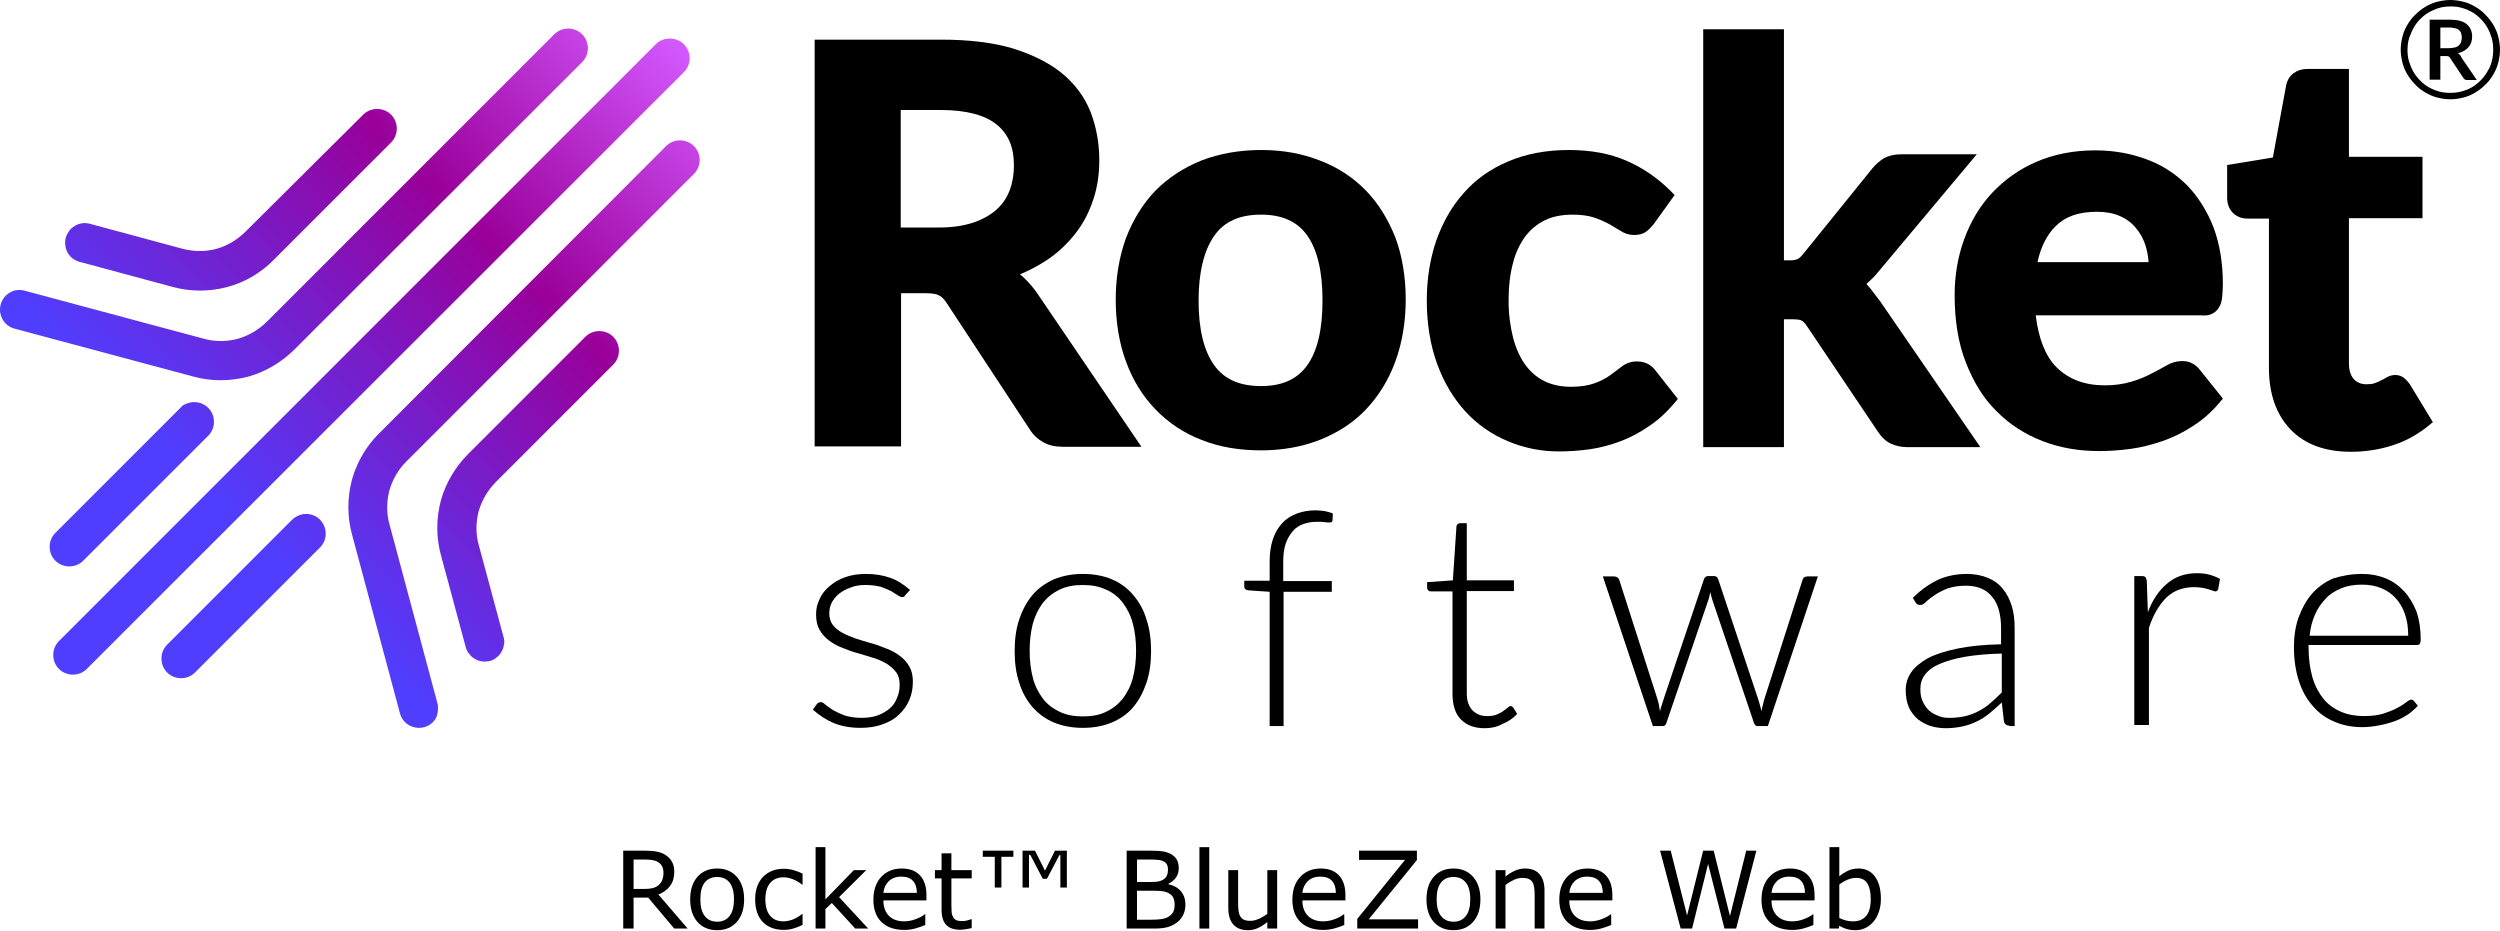
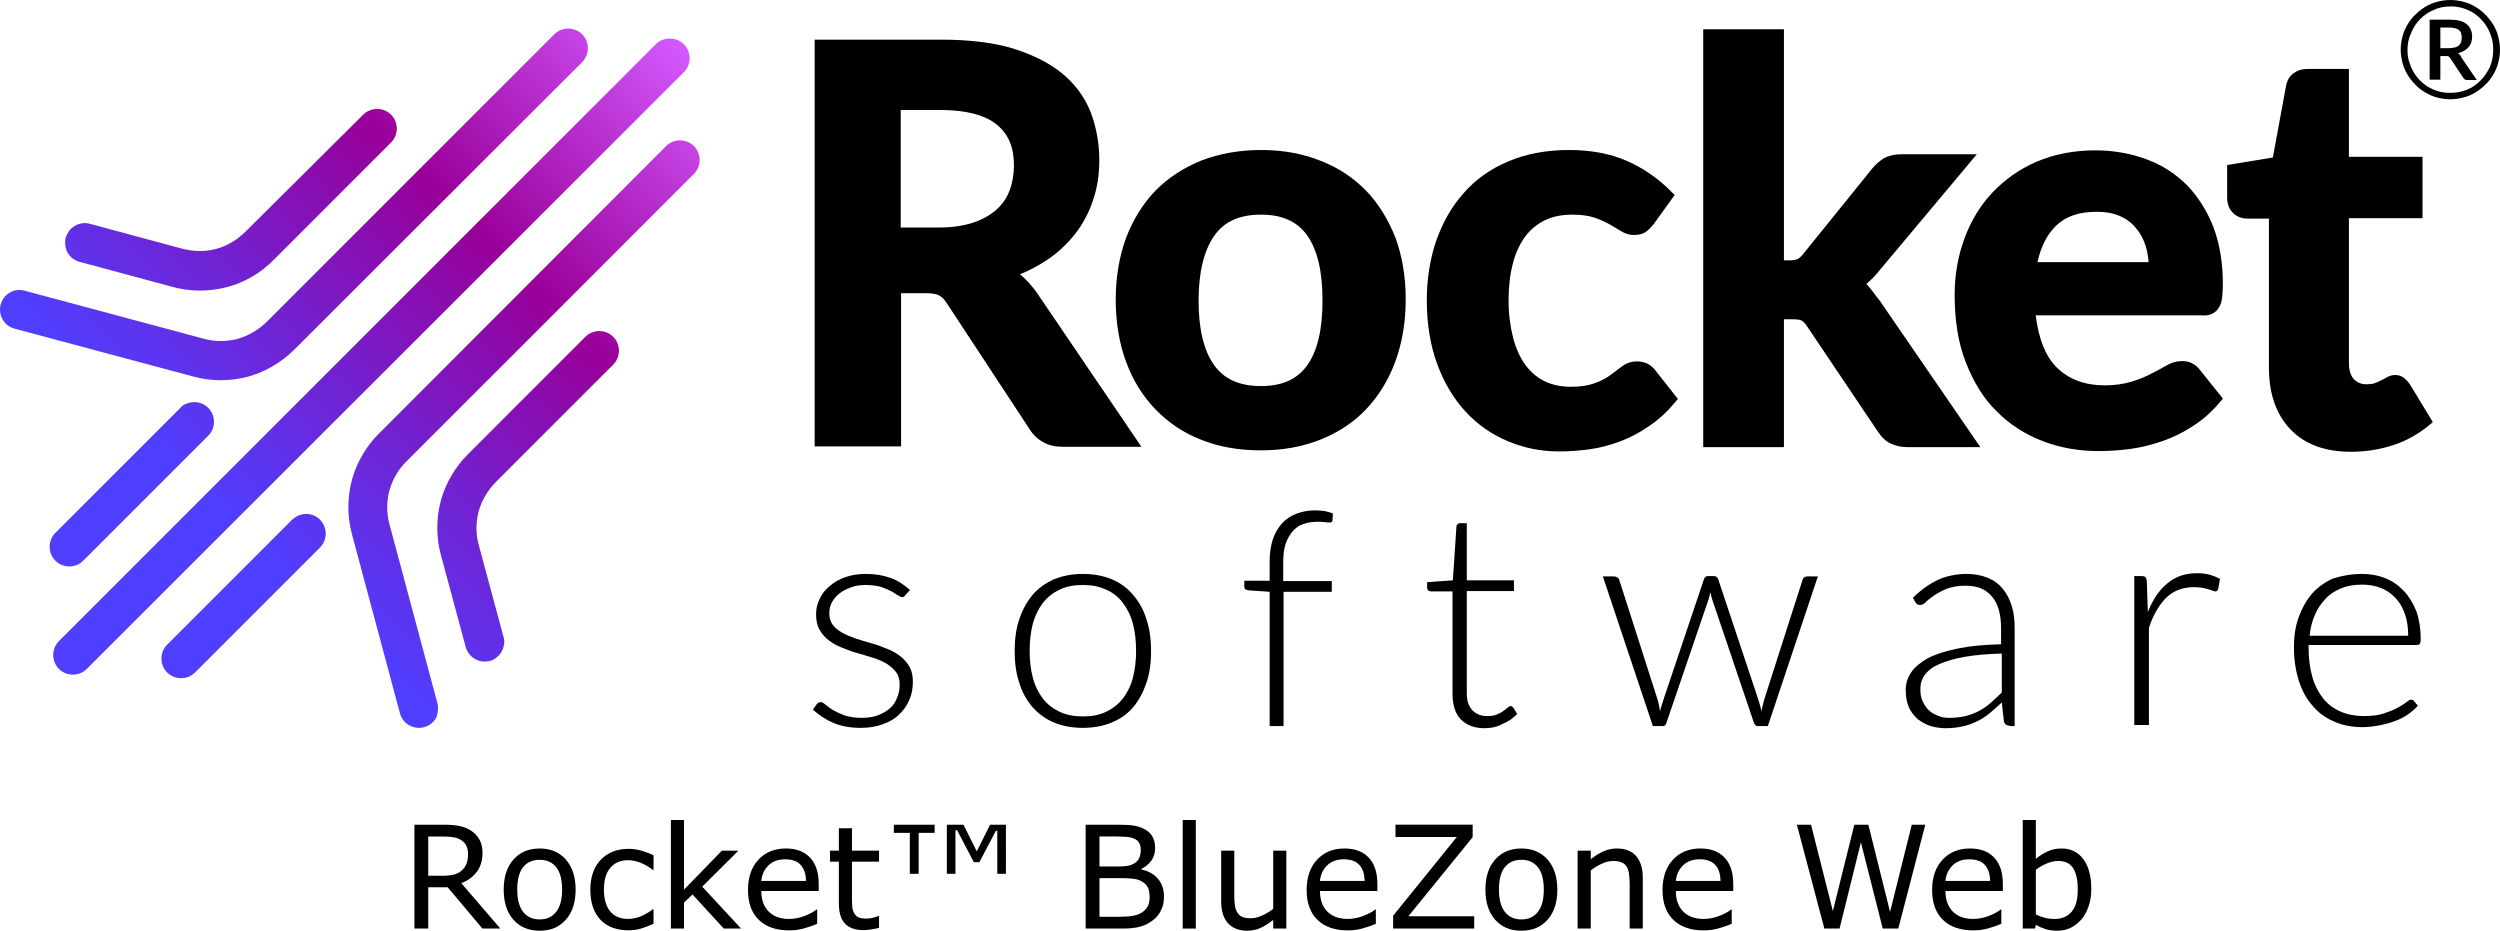
- <svg xmlns="http://www.w3.org/2000/svg" version="1.1" id="Layer_1" x="0px" y="0px" viewBox="0 0 700.004 260.454" xml:space="preserve" width="700.004" height="260.454">
+ <svg xmlns="http://www.w3.org/2000/svg" version="1.1" id="Layer_1" x="0px" y="0px" viewBox="0 0 700.004 260.605" xml:space="preserve" width="700.004" height="260.605">
  <defs id="defs60" />
  <style type="text/css" id="style2">
	.st0{fill-rule:evenodd;clip-rule:evenodd;fill:url(#SVGID_1_);}
</style>
  <g id="g53" transform="translate(-0.0961328)">
    <g id="g16">
      <path d="m 285.7,76.8 c 2.7,-1.1 5.1,-2.4 7.4,-3.9 3.2,-2.1 5.9,-4.7 8.1,-7.5 2.2,-2.8 3.9,-6.1 5,-9.5 1.2,-3.5 1.7,-7.2 1.7,-11.1 0,-4.9 -0.9,-9.5 -2.5,-13.6 C 303.7,27 301,23.4 297.3,20.4 293.7,17.5 289,15.2 283.5,13.5 278,11.9 271.3,11.1 263.7,11.1 H 228.2 V 125 h 24.2 V 82.1 h 6.9 c 2.1,0 3.2,0.3 3.7,0.6 0.8,0.4 1.5,1.1 2.2,2.2 l 23.2,35.3 c 1,1.6 2.3,2.8 3.8,3.6 1.5,0.9 3.4,1.3 5.5,1.3 h 22 L 290.1,81.5 c -1.4,-1.8 -2.8,-3.4 -4.4,-4.7 z m -33.4,-46 h 11.2 c 7.1,0 12.4,1.4 15.7,4.1 3.3,2.7 4.8,6.4 4.8,11.4 0,2.5 -0.4,4.9 -1.2,7 -0.8,2.1 -2,3.9 -3.7,5.4 -1.7,1.5 -3.8,2.7 -6.4,3.6 -2.7,0.9 -5.9,1.4 -9.5,1.4 h -10.9 z" id="path4" />
      <path d="m 382.6,53.4 c -3.5,-3.6 -7.8,-6.5 -12.8,-8.4 -5,-2 -10.5,-3 -16.6,-3 -6,0 -11.6,1 -16.6,2.9 -5,2 -9.3,4.8 -12.9,8.4 -3.5,3.6 -6.3,8.1 -8.3,13.3 -1.9,5.2 -2.9,11 -2.9,17.3 0,6.4 1,12.3 2.9,17.4 1.9,5.2 4.7,9.7 8.3,13.4 3.6,3.7 7.9,6.6 12.9,8.5 5,2 10.6,2.9 16.6,2.9 6,0 11.6,-1 16.6,-3 5,-2 9.3,-4.8 12.8,-8.5 3.5,-3.7 6.3,-8.2 8.2,-13.4 1.9,-5.2 2.9,-11 2.9,-17.4 0,-6.3 -1,-12.2 -2.9,-17.3 -2,-5 -4.7,-9.5 -8.2,-13.1 z m -16.5,48.9 c -2.8,3.9 -7,5.8 -12.9,5.8 -6,0 -10.3,-1.9 -13.1,-5.8 -2.9,-4 -4.4,-10.1 -4.4,-18.1 0,-7.9 1.5,-14.1 4.4,-18.2 2.8,-4 7.1,-5.9 13.1,-5.9 5.9,0 10.1,1.9 12.9,5.8 2.9,4.1 4.3,10.2 4.3,18.2 0,8.1 -1.4,14.2 -4.3,18.2 z" id="path6" />
      <path d="m 458.4,101.2 c -1.6,0 -3,0.5 -4.3,1.5 -0.9,0.7 -2,1.5 -3.2,2.4 -1.1,0.8 -2.6,1.6 -4.3,2.2 -1.6,0.6 -3.8,1 -6.6,1 -2.7,0 -5.2,-0.5 -7.3,-1.5 -2.1,-1 -3.9,-2.5 -5.4,-4.5 -1.5,-2 -2.7,-4.6 -3.5,-7.6 -0.8,-3.1 -1.3,-6.7 -1.3,-10.6 0,-3.8 0.4,-7.3 1.2,-10.3 0.7,-2.9 1.9,-5.4 3.4,-7.5 1.5,-2 3.3,-3.5 5.5,-4.6 2.2,-1.1 4.9,-1.6 7.9,-1.6 2.4,0 4.4,0.3 5.9,0.8 1.6,0.5 3,1.2 4.2,1.8 1.2,0.7 2.3,1.4 3.2,1.9 1.2,0.8 2.5,1.2 3.8,1.2 1.4,0 2.6,-0.3 3.5,-1 0.7,-0.5 1.3,-1.2 2,-2 l 5.9,-8.2 -1.1,-1.1 c -3.7,-3.7 -7.8,-6.5 -12.4,-8.5 -4.6,-2 -10,-3 -16.1,-3 -6.4,0 -12.1,1.1 -17,3.2 -5,2.1 -9.2,5.1 -12.5,8.9 -3.4,3.8 -5.9,8.3 -7.7,13.4 -1.7,5.1 -2.6,10.6 -2.6,16.6 0,6.6 1,12.6 2.9,17.8 1.9,5.2 4.6,9.7 7.9,13.3 3.3,3.6 7.3,6.4 11.8,8.3 4.5,1.9 9.3,2.9 14.4,2.9 2.8,0 5.7,-0.2 8.6,-0.6 2.9,-0.4 5.8,-1.2 8.5,-2.2 2.7,-1 5.4,-2.4 8,-4.2 2.6,-1.7 5,-3.9 7.2,-6.5 l 1,-1.2 -6.3,-8 c -1.3,-1.7 -3,-2.5 -5.2,-2.5 z" id="path8" />
      <path d="m 523.9,80.9 c -0.4,-0.5 -0.8,-0.9 -1.2,-1.4 0.4,-0.4 0.8,-0.7 1.2,-1.1 1,-0.9 1.9,-2 2.8,-3.1 l 26.9,-32.1 h -21.2 c -1.9,0 -3.5,0.4 -4.8,1.1 -1.1,0.7 -2.2,1.6 -3.2,2.8 l -19.4,24 c -0.8,1 -1.4,1.4 -1.7,1.5 -0.3,0.1 -0.9,0.3 -2.1,0.3 h -1.6 V 8.2 H 477 v 117 h 22.6 V 89.4 h 2.4 c 1.6,0 2.4,0.2 2.6,0.4 0.2,0.1 0.8,0.5 1.5,1.6 L 526,121 c 1,1.5 2.2,2.6 3.5,3.2 1.3,0.6 2.8,1 4.6,1 h 20.5 L 526.5,84.3 c -0.9,-1.2 -1.8,-2.3 -2.6,-3.4 z" id="path10" />
      <path d="m 619.2,88 c 0.9,-0.4 1.7,-1 2.2,-1.9 0.5,-0.8 0.8,-1.7 0.9,-2.9 0.1,-1 0.2,-2.3 0.2,-3.8 0,-5.8 -0.9,-11.1 -2.6,-15.7 -1.8,-4.6 -4.3,-8.6 -7.4,-11.8 -3.2,-3.2 -7,-5.7 -11.4,-7.3 -4.3,-1.6 -9.1,-2.5 -14.3,-2.5 -6.1,0 -11.6,1.1 -16.5,3.2 -4.9,2.1 -9,5.1 -12.4,8.7 -3.4,3.6 -6,8 -7.8,12.9 -1.8,4.9 -2.7,10.2 -2.7,15.7 0,7.1 1,13.4 3.1,18.8 2.1,5.4 4.9,10.1 8.6,13.7 3.6,3.7 8,6.5 12.9,8.4 4.9,1.9 10.2,2.8 15.8,2.8 2.8,0 5.8,-0.2 8.8,-0.6 3,-0.4 6.1,-1.2 9,-2.2 2.9,-1 5.8,-2.4 8.5,-4.2 2.7,-1.7 5.2,-3.9 7.4,-6.5 l 1,-1.2 -6.4,-8 c -0.6,-0.8 -1.3,-1.4 -2.1,-1.8 -0.8,-0.5 -1.8,-0.7 -2.9,-0.7 -1.5,0 -3,0.4 -4.5,1.3 -1.2,0.7 -2.7,1.5 -4.3,2.3 -1.5,0.8 -3.4,1.6 -5.5,2.2 -2,0.6 -4.5,1 -7.3,1 -5.7,0 -10.2,-1.7 -13.6,-5.1 -3.1,-3.1 -5,-8 -5.8,-14.5 h 46.3 c 1.1,0.1 2,0 2.8,-0.3 z M 570.6,73.4 c 0.9,-4.2 2.6,-7.6 5,-10 2.8,-2.8 6.5,-4.1 11.6,-4.1 2.5,0 4.7,0.4 6.5,1.2 1.8,0.8 3.3,1.9 4.5,3.4 1.2,1.4 2.1,3.1 2.7,5 0.4,1.4 0.7,2.9 0.8,4.5 z" id="path12" />
      <path d="m 674.8,107.5 -0.1,-0.1 c -0.5,-0.7 -1,-1.2 -1.5,-1.6 -1.3,-1 -3.2,-1.1 -4.9,-0.1 -0.4,0.3 -0.9,0.5 -1.5,0.8 -0.5,0.3 -1.1,0.5 -1.8,0.8 -0.6,0.2 -1.4,0.3 -2.3,0.3 -1.5,0 -2.6,-0.5 -3.5,-1.4 -0.9,-1 -1.4,-2.5 -1.4,-4.5 V 61.1 h 20.6 V 43.9 H 657.8 V 19.3 h -11.6 c -1.5,0 -2.8,0.4 -3.9,1.2 -1.1,0.8 -1.8,2 -2.1,3.5 l -3.7,20.1 -12.8,2.1 v 9.1 c 0,1.9 0.6,3.3 1.7,4.4 1.1,1 2.4,1.5 3.9,1.5 h 6.1 V 103 c 0,7.2 2,13 6,17.2 4,4.2 9.7,6.3 17,6.3 4,0 7.9,-0.6 11.6,-1.8 3.8,-1.2 7.1,-3.1 10.1,-5.5 l 1.2,-1 z" id="path14" />
    </g>
    <g id="g34">
      <path d="m 253.6,166.6 c -0.2,0.4 -0.5,0.6 -0.9,0.6 -0.3,0 -0.7,-0.2 -1.2,-0.5 -0.5,-0.3 -1.1,-0.7 -1.9,-1.2 -0.8,-0.4 -1.8,-0.8 -2.9,-1.2 -1.2,-0.3 -2.6,-0.5 -4.3,-0.5 -1.5,0 -2.9,0.2 -4.1,0.7 -1.2,0.4 -2.3,1 -3.2,1.7 -0.9,0.7 -1.6,1.6 -2.1,2.5 -0.5,1 -0.7,2 -0.7,3 0,1.3 0.3,2.4 1,3.3 0.7,0.9 1.6,1.6 2.7,2.2 1.1,0.6 2.3,1.1 3.7,1.6 1.4,0.4 2.8,0.9 4.3,1.3 1.5,0.4 2.9,0.9 4.3,1.5 1.4,0.5 2.6,1.2 3.7,2 1.1,0.8 2,1.8 2.7,3 0.7,1.2 1,2.6 1,4.3 0,1.8 -0.3,3.5 -1,5.1 -0.7,1.6 -1.6,2.9 -2.9,4.1 -1.2,1.2 -2.8,2.1 -4.6,2.7 -1.8,0.7 -3.9,1 -6.2,1 -2.9,0 -5.5,-0.5 -7.6,-1.4 -2.1,-0.9 -4,-2.2 -5.7,-3.7 l 1,-1.4 c 0.1,-0.2 0.3,-0.4 0.5,-0.5 0.2,-0.1 0.4,-0.2 0.7,-0.2 0.4,0 0.8,0.2 1.3,0.7 0.5,0.4 1.2,0.9 2.1,1.5 0.9,0.5 1.9,1 3.2,1.5 1.3,0.4 2.9,0.7 4.7,0.7 1.8,0 3.3,-0.2 4.7,-0.7 1.3,-0.5 2.5,-1.2 3.4,-2 0.9,-0.8 1.6,-1.8 2,-3 0.5,-1.1 0.7,-2.3 0.7,-3.6 0,-1.4 -0.3,-2.6 -1,-3.5 -0.7,-0.9 -1.6,-1.7 -2.7,-2.4 -1.1,-0.6 -2.3,-1.2 -3.7,-1.6 -1.4,-0.4 -2.8,-0.9 -4.3,-1.3 -1.5,-0.4 -2.9,-0.9 -4.3,-1.5 -1.4,-0.5 -2.6,-1.2 -3.7,-2 -1.1,-0.8 -2,-1.8 -2.7,-3 -0.7,-1.2 -1,-2.6 -1,-4.4 0,-1.5 0.3,-2.9 1,-4.3 0.6,-1.4 1.6,-2.6 2.8,-3.6 1.2,-1 2.6,-1.9 4.4,-2.5 1.7,-0.6 3.6,-0.9 5.8,-0.9 2.6,0 4.8,0.4 6.8,1.1 2,0.7 3.8,1.9 5.5,3.4 z" id="path18" />
      <path d="m 303.3,160.7 c 3,0 5.7,0.5 8.1,1.5 2.4,1 4.4,2.5 6,4.4 1.6,1.9 2.9,4.1 3.7,6.8 0.9,2.7 1.3,5.6 1.3,8.9 0,3.3 -0.4,6.2 -1.3,8.9 -0.9,2.6 -2.1,4.9 -3.7,6.8 -1.6,1.9 -3.6,3.3 -6,4.3 -2.4,1 -5.1,1.5 -8.1,1.5 -3,0 -5.7,-0.5 -8.1,-1.5 -2.4,-1 -4.4,-2.5 -6,-4.3 -1.6,-1.9 -2.9,-4.1 -3.7,-6.8 -0.9,-2.6 -1.3,-5.6 -1.3,-8.9 0,-3.3 0.4,-6.3 1.3,-8.9 0.9,-2.7 2.1,-4.9 3.7,-6.8 1.6,-1.9 3.6,-3.3 6,-4.4 2.5,-1 5.1,-1.5 8.1,-1.5 z m 0,39.9 c 2.5,0 4.7,-0.4 6.5,-1.3 1.9,-0.9 3.4,-2.1 4.7,-3.7 1.2,-1.6 2.2,-3.5 2.8,-5.8 0.6,-2.3 0.9,-4.8 0.9,-7.6 0,-2.8 -0.3,-5.3 -0.9,-7.6 -0.6,-2.3 -1.6,-4.2 -2.8,-5.8 -1.2,-1.6 -2.8,-2.9 -4.7,-3.7 -1.9,-0.9 -4,-1.3 -6.5,-1.3 -2.5,0 -4.7,0.4 -6.5,1.3 -1.9,0.9 -3.4,2.1 -4.7,3.7 -1.2,1.6 -2.2,3.6 -2.8,5.8 -0.6,2.3 -0.9,4.8 -0.9,7.6 0,2.8 0.3,5.3 0.9,7.6 0.6,2.3 1.6,4.2 2.8,5.8 1.2,1.6 2.8,2.8 4.7,3.7 1.9,0.9 4,1.3 6.5,1.3 z" id="path20" />
      <path d="m 355.6,203.2 v -37.5 l -5.9,-0.4 c -0.8,-0.1 -1.2,-0.4 -1.2,-1.1 v -1.6 h 7.1 v -5.3 c 0,-2.4 0.3,-4.5 0.9,-6.3 0.6,-1.8 1.5,-3.3 2.6,-4.5 1.1,-1.2 2.5,-2.1 4.1,-2.7 1.6,-0.6 3.3,-0.9 5.2,-0.9 0.9,0 1.7,0.1 2.6,0.2 0.9,0.2 1.7,0.4 2.3,0.7 l -0.1,1.9 c 0,0.4 -0.3,0.6 -0.8,0.6 -0.3,0 -0.8,0 -1.4,-0.1 -0.6,-0.1 -1.3,-0.1 -2.1,-0.1 -1.4,0 -2.6,0.2 -3.8,0.6 -1.2,0.4 -2.2,1.1 -3,2 -0.8,0.9 -1.5,2.1 -2,3.5 -0.5,1.4 -0.7,3.2 -0.7,5.3 v 5.2 H 373 v 3 h -13.5 v 37.6 h -3.9 z" id="path22" />
      <path d="m 415.8,203.9 c -2.8,0 -5,-0.8 -6.6,-2.4 -1.6,-1.6 -2.4,-4 -2.4,-7.3 v -28.6 h -6 c -0.3,0 -0.6,-0.1 -0.8,-0.3 -0.2,-0.2 -0.3,-0.4 -0.3,-0.7 V 163 l 7.2,-0.5 1,-15 c 0,-0.3 0.1,-0.5 0.3,-0.7 0.2,-0.2 0.4,-0.3 0.7,-0.3 h 1.9 v 16 H 424 v 3 h -13.2 v 28.4 c 0,1.2 0.1,2.1 0.4,3 0.3,0.8 0.7,1.5 1.2,2 0.5,0.5 1.1,0.9 1.8,1.2 0.7,0.3 1.5,0.4 2.3,0.4 1,0 1.9,-0.1 2.6,-0.4 0.7,-0.3 1.4,-0.6 1.9,-1 0.5,-0.4 1,-0.7 1.3,-1 0.3,-0.3 0.6,-0.4 0.8,-0.4 0.2,0 0.4,0.1 0.7,0.4 l 1.1,1.8 c -1.1,1.2 -2.4,2.1 -4.1,2.8 -1.6,0.9 -3.3,1.2 -5,1.2 z" id="path24" />
      <path d="m 448.9,161.4 h 3.1 c 0.4,0 0.7,0.1 1,0.3 0.3,0.2 0.4,0.4 0.5,0.7 l 10.6,33.1 c 0.2,0.6 0.4,1.3 0.5,1.9 0.1,0.6 0.2,1.2 0.3,1.8 0.1,-0.6 0.3,-1.2 0.5,-1.8 0.2,-0.6 0.4,-1.2 0.6,-1.9 l 11.2,-33.3 c 0.2,-0.6 0.6,-0.9 1.2,-0.9 h 1.6 c 0.6,0 1,0.3 1.2,0.9 l 11.1,33.3 c 0.4,1.3 0.8,2.5 1,3.7 0.1,-0.6 0.2,-1.2 0.4,-1.8 0.1,-0.6 0.3,-1.2 0.5,-1.9 l 10.6,-33.1 c 0.2,-0.7 0.7,-1 1.4,-1 h 2.9 l -14,41.9 h -2.9 c -0.4,0 -0.8,-0.3 -1,-0.9 l -11.5,-34 c -0.1,-0.4 -0.3,-0.8 -0.4,-1.3 -0.1,-0.4 -0.2,-0.8 -0.3,-1.3 -0.1,0.4 -0.2,0.8 -0.3,1.3 -0.1,0.4 -0.2,0.8 -0.4,1.3 l -11.6,34 c -0.2,0.6 -0.5,0.9 -1,0.9 h -2.8 z" id="path26" />
      <path d="m 562.8,203.2 c -0.8,0 -1.4,-0.4 -1.6,-1.2 l -0.6,-5.3 c -1.2,1.1 -2.3,2.1 -3.4,3 -1.1,0.9 -2.3,1.7 -3.6,2.3 -1.2,0.6 -2.6,1.1 -4,1.4 -1.4,0.3 -3,0.5 -4.7,0.5 -1.4,0 -2.8,-0.2 -4.2,-0.6 -1.3,-0.4 -2.5,-1.1 -3.6,-1.9 -1,-0.9 -1.9,-2 -2.5,-3.3 -0.6,-1.4 -0.9,-3 -0.9,-4.9 0,-1.8 0.5,-3.4 1.5,-4.9 1,-1.5 2.6,-2.8 4.7,-4 2.1,-1.1 4.9,-2 8.3,-2.7 3.4,-0.7 7.4,-1.1 12.2,-1.2 V 176 c 0,-3.9 -0.8,-6.9 -2.5,-8.9 -1.7,-2.1 -4.1,-3.1 -7.4,-3.1 -2,0 -3.7,0.3 -5.2,0.8 -1.4,0.6 -2.6,1.2 -3.6,1.9 -1,0.7 -1.8,1.3 -2.4,1.9 -0.6,0.6 -1.1,0.8 -1.6,0.8 -0.6,0 -1,-0.3 -1.3,-0.8 l -0.7,-1.2 c 2.2,-2.2 4.5,-3.8 6.9,-5 2.4,-1.1 5.2,-1.7 8.2,-1.7 2.2,0 4.2,0.4 5.9,1.1 1.7,0.7 3.1,1.7 4.2,3.1 1.1,1.3 1.9,2.9 2.5,4.8 0.6,1.9 0.8,4 0.8,6.3 v 27.3 h -1.4 z M 546,201 c 1.6,0 3.1,-0.2 4.5,-0.5 1.4,-0.4 2.6,-0.8 3.8,-1.5 1.2,-0.6 2.3,-1.4 3.3,-2.3 1,-0.9 2,-1.8 3,-2.8 V 183 c -4,0.1 -7.4,0.4 -10.3,0.9 -2.9,0.5 -5.2,1.2 -7.1,2 -1.9,0.8 -3.2,1.8 -4.1,3 -0.9,1.2 -1.3,2.5 -1.3,4 0,1.4 0.2,2.6 0.7,3.6 0.5,1 1.1,1.9 1.8,2.5 0.8,0.7 1.6,1.1 2.7,1.5 0.8,0.4 1.9,0.5 3,0.5 z" id="path28" />
      <path d="m 597.7,203.2 v -41.9 h 2.1 c 0.5,0 0.8,0.1 1,0.3 0.2,0.2 0.3,0.5 0.4,1 l 0.3,8.8 c 1.3,-3.4 3.1,-6.1 5.4,-8 2.2,-1.9 5,-2.9 8.3,-2.9 1.3,0 2.4,0.1 3.5,0.4 1.1,0.3 2.1,0.7 3,1.2 l -0.5,2.8 c -0.1,0.4 -0.4,0.7 -0.8,0.7 -0.2,0 -0.4,-0.1 -0.7,-0.2 -0.3,-0.1 -0.7,-0.2 -1.2,-0.4 -0.5,-0.1 -1,-0.3 -1.7,-0.4 -0.7,-0.1 -1.4,-0.2 -2.3,-0.2 -3.2,0 -5.8,1 -7.8,2.9 -2,2 -3.7,4.8 -4.9,8.5 V 203 h -4.1 z" id="path30" />
      <path d="m 661.5,160.7 c 2.4,0 4.5,0.4 6.5,1.2 2,0.8 3.7,2 5.2,3.6 1.5,1.6 2.6,3.5 3.5,5.7 0.8,2.3 1.2,4.9 1.2,7.8 0,0.6 -0.1,1 -0.3,1.3 -0.2,0.3 -0.5,0.3 -0.9,0.3 h -30.2 v 0.8 c 0,3.1 0.4,5.9 1.1,8.3 0.7,2.4 1.8,4.4 3.1,6 1.3,1.6 3,2.8 4.9,3.6 1.9,0.8 4,1.2 6.4,1.2 2.1,0 3.9,-0.2 5.5,-0.7 1.5,-0.5 2.8,-1 3.9,-1.6 1.1,-0.6 1.9,-1.1 2.5,-1.6 0.6,-0.5 1.1,-0.7 1.3,-0.7 0.4,0 0.6,0.1 0.8,0.4 l 1.1,1.3 c -0.7,0.8 -1.6,1.6 -2.7,2.4 -1.1,0.7 -2.3,1.4 -3.7,1.9 -1.4,0.5 -2.8,0.9 -4.4,1.2 -1.6,0.3 -3.1,0.5 -4.7,0.5 -2.9,0 -5.5,-0.5 -7.8,-1.5 -2.4,-1 -4.4,-2.4 -6.1,-4.4 -1.7,-1.9 -3,-4.2 -3.9,-7 -0.9,-2.8 -1.4,-5.9 -1.4,-9.5 0,-3 0.4,-5.8 1.3,-8.3 0.9,-2.5 2.1,-4.7 3.7,-6.6 1.6,-1.8 3.6,-3.3 5.9,-4.3 2.5,-0.8 5.2,-1.3 8.2,-1.3 z m 0,3 c -2.2,0 -4.1,0.3 -5.8,1 -1.7,0.7 -3.2,1.6 -4.4,2.9 -1.2,1.3 -2.3,2.8 -3,4.5 -0.8,1.8 -1.3,3.7 -1.5,5.9 h 27.6 c 0,-2.2 -0.3,-4.3 -0.9,-6 -0.6,-1.8 -1.5,-3.3 -2.6,-4.5 -1.1,-1.2 -2.5,-2.2 -4,-2.8 -1.7,-0.7 -3.5,-1 -5.4,-1 z" id="path32" />
    </g>
    <linearGradient id="SVGID_1_" gradientUnits="userSpaceOnUse" x1="189.919" y1="41.316" x2="20.84" y2="-127.763" gradientTransform="matrix(1,0,0,-1,0,55.2499)">
      <stop offset="0" style="stop-color:#D257FC" id="stop36" />
      <stop offset="0.146" style="stop-color:#B72DCD" id="stop38" />
      <stop offset="0.316" style="stop-color:#990099" id="stop40" />
      <stop offset="0.441" style="stop-color:#8412B7" id="stop42" />
      <stop offset="0.756" style="stop-color:#503EFF" id="stop44" />
    </linearGradient>
    <path class="st0" d="M 4.1,92 C 2.7,91.6 1.5,90.7 0.8,89.4 0.1,88.1 -0.1,86.6 0.3,85.2 0.7,83.8 1.6,82.6 2.9,81.9 4,81.2 5.5,81 7,81.4 l 50,13.4 v 0 c 3.1,0.9 6.4,0.9 9.6,0.1 l 0.3,-0.1 c 3,-0.9 5.8,-2.6 8,-4.8 v 0 L 155.3,9.6 c 1,-1 2.4,-1.6 3.9,-1.6 1.5,0 2.9,0.6 3.9,1.6 1,1 1.6,2.4 1.6,3.9 0,1.5 -0.6,2.9 -1.6,3.9 L 82.6,97.8 v 0 c -3.6,3.6 -8,6.2 -12.8,7.6 -0.1,0 -0.3,0.1 -0.4,0.1 -5,1.3 -10.3,1.3 -15.3,-0.1 v 0 z m 18.6,-18.6 25.6,6.9 c 5,1.4 10.3,1.4 15.3,0.1 5,-1.3 9.6,-4 13.2,-7.7 l 32.8,-32.8 c 1,-1 1.6,-2.4 1.6,-3.9 0,-1.5 -0.6,-2.9 -1.6,-3.9 -1,-1 -2.4,-1.6 -3.9,-1.6 -1.5,0 -2.9,0.6 -3.9,1.6 L 68.9,64.8 c -2.4,2.4 -5.3,4.1 -8.3,4.9 -3,0.8 -6.3,0.8 -9.6,-0.1 L 25.4,62.7 c -0.7,-0.2 -1.4,-0.3 -2.2,-0.2 -0.7,0.1 -1.4,0.3 -2.1,0.7 -0.6,0.4 -1.2,0.8 -1.6,1.4 -0.4,0.6 -0.8,1.2 -1,2 -0.2,0.7 -0.2,1.4 -0.1,2.2 0.1,0.7 0.3,1.4 0.7,2.1 0.4,0.6 0.9,1.2 1.5,1.6 0.7,0.4 1.4,0.8 2.1,0.9 z M 122.6,197 109.2,147 c -0.9,-3.1 -0.9,-6.4 -0.1,-9.6 l 0.1,-0.3 c 0.9,-3 2.5,-5.8 4.8,-8 l 80.4,-80.4 c 1,-1 1.6,-2.4 1.6,-3.9 0,-1.5 -0.6,-2.9 -1.6,-3.9 -1,-1 -2.4,-1.6 -3.9,-1.6 -1.5,0 -2.9,0.6 -3.9,1.6 l -80.3,80.4 c -3.6,3.5 -6.2,8 -7.6,12.8 0,0.1 -0.1,0.3 -0.1,0.4 -1.3,5 -1.3,10.3 0.1,15.3 v 0 l 13.4,50 c 0.4,1.4 1.3,2.6 2.6,3.3 1.3,0.7 2.8,0.9 4.2,0.5 1.4,-0.4 2.6,-1.3 3.3,-2.6 0.5,-1.1 0.7,-2.6 0.4,-4 z m 18.5,-18.6 -6.9,-25.6 c -0.9,-3.1 -0.9,-6.4 -0.1,-9.6 l 0.1,-0.3 c 0.9,-3 2.6,-5.8 4.8,-8 l 32.8,-32.8 c 1,-1 1.6,-2.4 1.6,-3.9 0,-1.5 -0.6,-2.9 -1.6,-3.9 -1,-1 -2.4,-1.6 -3.9,-1.6 -1.5,0 -2.9,0.6 -3.9,1.6 l -32.8,32.8 c -3.6,3.6 -6.2,8 -7.6,12.8 0,0.1 -0.1,0.3 -0.1,0.4 -1.3,5 -1.3,10.3 0.1,15.3 v 0 l 6.9,25.6 c 0.2,0.7 0.5,1.4 1,1.9 0.4,0.6 1,1.1 1.6,1.4 0.6,0.4 1.3,0.6 2,0.7 0.7,0.1 1.4,0 2.1,-0.1 0.7,-0.2 1.4,-0.5 1.9,-1 0.6,-0.4 1.1,-1 1.4,-1.6 0.4,-0.6 0.6,-1.3 0.7,-2 0.2,-0.7 0.1,-1.4 -0.1,-2.1 z M 183.8,12.3 16.6,179.5 c -1,1 -1.6,2.4 -1.6,3.9 0,1.5 0.6,2.9 1.6,3.9 1,1 2.4,1.6 3.9,1.6 1.5,0 2.9,-0.6 3.9,-1.6 L 191.6,20.2 c 1,-1 1.6,-2.4 1.6,-3.9 0,-1.5 -0.6,-2.8 -1.6,-3.9 -1,-1 -2.4,-1.6 -3.9,-1.6 -1.5,0 -2.9,0.5 -3.9,1.5 z m -133.2,101.9 -35,35 c -1,1 -1.6,2.4 -1.6,3.9 0,1.5 0.6,2.9 1.6,3.9 1,1 2.4,1.6 3.9,1.6 1.5,0 2.9,-0.6 3.9,-1.6 l 35,-35 c 0.5,-0.5 0.9,-1.1 1.2,-1.8 0.3,-0.7 0.4,-1.4 0.4,-2.1 0,-0.7 -0.1,-1.4 -0.4,-2.1 -0.3,-0.7 -0.7,-1.3 -1.2,-1.8 -0.5,-0.5 -1.1,-0.9 -1.8,-1.2 -0.7,-0.3 -1.4,-0.4 -2.1,-0.4 -0.7,0 -1.4,0.1 -2.1,0.4 -0.7,0.2 -1.3,0.6 -1.8,1.2 z m 31.3,31.3 -35,35 c -1,1 -1.6,2.4 -1.6,3.9 0,1.5 0.6,2.9 1.6,3.9 1,1 2.4,1.6 3.9,1.6 1.5,0 2.9,-0.6 3.9,-1.6 l 35,-35 c 1,-1 1.6,-2.4 1.6,-3.9 0,-1.5 -0.6,-2.8 -1.6,-3.9 -1,-1 -2.4,-1.6 -3.9,-1.6 -1.4,0 -2.8,0.6 -3.9,1.6 z" id="path47" style="fill:url(#SVGID_1_)" />
    <g id="g51">
      <path d="m 672.3,13.9 c 0,-1.3 0.2,-2.5 0.5,-3.7 0.3,-1.2 0.8,-2.3 1.4,-3.3 0.6,-1 1.3,-2 2.2,-2.8 0.8,-0.8 1.8,-1.6 2.8,-2.2 1,-0.6 2.1,-1.1 3.3,-1.4 1.2,-0.3 2.4,-0.5 3.7,-0.5 1.3,0 2.5,0.2 3.7,0.5 1.2,0.3 2.3,0.8 3.3,1.4 1,0.6 2,1.3 2.8,2.2 0.8,0.8 1.6,1.8 2.2,2.8 0.6,1 1.1,2.1 1.4,3.3 0.3,1.2 0.5,2.4 0.5,3.7 0,1.3 -0.2,2.5 -0.5,3.7 -0.3,1.2 -0.8,2.3 -1.4,3.3 -0.6,1 -1.3,2 -2.2,2.8 -0.8,0.8 -1.8,1.6 -2.8,2.2 -1,0.6 -2.1,1.1 -3.3,1.4 -1.2,0.3 -2.4,0.5 -3.7,0.5 -1.3,0 -2.5,-0.2 -3.7,-0.5 -1.2,-0.3 -2.3,-0.8 -3.3,-1.4 -1,-0.6 -2,-1.3 -2.8,-2.2 -0.8,-0.8 -1.6,-1.8 -2.2,-2.8 -0.6,-1 -1.1,-2.1 -1.4,-3.3 -0.3,-1.2 -0.5,-2.4 -0.5,-3.7 z m 1.9,0 c 0,1.1 0.1,2.2 0.4,3.2 0.3,1 0.7,2 1.2,2.9 0.5,0.9 1.1,1.7 1.9,2.5 0.7,0.7 1.5,1.4 2.4,1.9 0.9,0.5 1.8,0.9 2.9,1.2 1,0.3 2.1,0.4 3.2,0.4 1.7,0 3.2,-0.3 4.7,-0.9 1.5,-0.6 2.7,-1.5 3.8,-2.6 1.1,-1.1 1.9,-2.4 2.6,-3.8 0.6,-1.5 0.9,-3.1 0.9,-4.7 0,-1.1 -0.1,-2.2 -0.4,-3.3 -0.3,-1 -0.7,-2 -1.2,-2.9 -0.5,-0.9 -1.1,-1.7 -1.9,-2.5 -0.7,-0.7 -1.5,-1.4 -2.4,-1.9 -0.9,-0.5 -1.8,-0.9 -2.9,-1.2 -1,-0.3 -2.1,-0.4 -3.2,-0.4 -1.7,0 -3.2,0.3 -4.7,1 -1.5,0.6 -2.7,1.5 -3.8,2.6 -1.1,1.1 -1.9,2.4 -2.5,3.9 -0.7,1.4 -1,3 -1,4.6 z m 9.2,1.7 v 6.7 h -3 V 5.5 h 5.5 c 2.2,0 3.8,0.4 4.8,1.2 1,0.8 1.6,2 1.6,3.5 0,1.2 -0.3,2.2 -1,3 -0.7,0.8 -1.7,1.4 -3,1.7 0.2,0.1 0.4,0.3 0.6,0.5 0.2,0.2 0.3,0.4 0.4,0.7 l 4.3,6.3 h -2.8 c -0.4,0 -0.7,-0.2 -0.9,-0.5 l -3.8,-5.7 c -0.1,-0.2 -0.2,-0.3 -0.4,-0.4 -0.2,-0.1 -0.4,-0.1 -0.7,-0.1 h -1.6 z m 0,-2.1 h 2.2 c 0.7,0 1.3,-0.1 1.8,-0.2 0.5,-0.1 0.9,-0.3 1.2,-0.6 0.3,-0.3 0.5,-0.6 0.6,-0.9 0.1,-0.4 0.2,-0.8 0.2,-1.3 0,-0.5 -0.1,-0.9 -0.2,-1.2 -0.1,-0.4 -0.3,-0.6 -0.6,-0.9 -0.3,-0.2 -0.6,-0.4 -1.1,-0.5 -0.4,-0.1 -1,-0.2 -1.6,-0.2 h -2.5 z" id="path49" />
    </g>
  </g>
-   <g aria-label="Rocket™ BlueZone Web" id="text55" style="font-size:30px;text-anchor:middle" transform="translate(-0.0961328)">
-     <path d="m 192.646,260 h -3.765 l -7.295,-8.672 H 177.5 V 260 h -2.9 v -21.812 h 6.108 q 1.978,0 3.296,0.264 1.318,0.249 2.373,0.908 1.187,0.747 1.846,1.89 0.674,1.128 0.674,2.871 0,2.358 -1.187,3.955 -1.187,1.582 -3.267,2.388 z m -6.782,-15.674 q 0,-0.938 -0.337,-1.655 -0.322,-0.732 -1.084,-1.23 -0.63,-0.425 -1.494,-0.586 -0.864,-0.176 -2.036,-0.176 H 177.5 v 8.232 h 2.93 q 1.377,0 2.402,-0.234 1.025,-0.249 1.743,-0.908 0.659,-0.615 0.967,-1.406 0.322,-0.806 0.322,-2.036 z" id="path62" />
-     <path d="m 208.452,251.826 q 0,3.999 -2.051,6.313 -2.051,2.314 -5.493,2.314 -3.472,0 -5.522,-2.314 -2.036,-2.314 -2.036,-6.313 0,-3.999 2.036,-6.313 2.051,-2.329 5.522,-2.329 3.442,0 5.493,2.329 2.051,2.314 2.051,6.313 z m -2.842,0 q 0,-3.179 -1.245,-4.717 -1.245,-1.553 -3.457,-1.553 -2.241,0 -3.486,1.553 -1.23,1.538 -1.23,4.717 0,3.076 1.245,4.673 1.245,1.582 3.472,1.582 2.197,0 3.442,-1.567 1.26,-1.582 1.26,-4.688 z" id="path64" />
-     <path d="m 224.814,258.975 q -1.377,0.659 -2.622,1.025 -1.23,0.366 -2.622,0.366 -1.772,0 -3.252,-0.513 -1.479,-0.527 -2.534,-1.582 -1.069,-1.055 -1.655,-2.666 -0.586,-1.611 -0.586,-3.765 0,-4.014 2.197,-6.299 2.212,-2.285 5.83,-2.285 1.406,0 2.754,0.396 1.362,0.396 2.49,0.967 v 3.062 h -0.146 q -1.26,-0.981 -2.607,-1.509 -1.333,-0.527 -2.607,-0.527 -2.344,0 -3.706,1.582 -1.348,1.567 -1.348,4.614 0,2.959 1.318,4.556 1.333,1.582 3.735,1.582 0.835,0 1.699,-0.22 0.864,-0.22 1.553,-0.571 0.601,-0.308 1.128,-0.645 0.527,-0.352 0.835,-0.601 h 0.146 z" id="path66" />
-     <path d="m 243.198,260 h -3.633 l -6.562,-7.163 -1.787,1.699 V 260 h -2.754 v -22.793 h 2.754 v 14.619 l 7.954,-8.188 h 3.472 l -7.603,7.559 z" id="path68" />
-     <path d="m 259.502,252.104 h -12.056 q 0,1.509 0.454,2.637 0.454,1.113 1.245,1.831 0.762,0.703 1.802,1.055 1.055,0.352 2.314,0.352 1.67,0 3.354,-0.659 1.699,-0.674 2.417,-1.318 h 0.146 v 3.003 q -1.392,0.586 -2.842,0.981 -1.45,0.396 -3.047,0.396 -4.072,0 -6.357,-2.197 -2.285,-2.212 -2.285,-6.27 0,-4.014 2.183,-6.372 2.197,-2.358 5.771,-2.358 3.311,0 5.098,1.934 1.802,1.934 1.802,5.493 z m -2.681,-2.109 q -0.015,-2.168 -1.099,-3.354 -1.069,-1.187 -3.267,-1.187 -2.212,0 -3.53,1.304 -1.304,1.304 -1.479,3.237 z" id="path70" />
-     <path d="m 272.173,259.854 q -0.776,0.205 -1.699,0.337 -0.908,0.132 -1.626,0.132 -2.505,0 -3.809,-1.348 -1.304,-1.348 -1.304,-4.321 v -8.701 H 261.875 v -2.314 h 1.86 v -4.702 h 2.754 v 4.702 h 5.684 v 2.314 h -5.684 v 7.456 q 0,1.289 0.059,2.021 0.059,0.718 0.41,1.348 0.322,0.586 0.879,0.864 0.571,0.264 1.729,0.264 0.674,0 1.406,-0.19 0.732,-0.205 1.055,-0.337 h 0.146 z" id="path72" />
-     <path d="m 298.818,248.501 h -1.816 v -9.038 h -0.293 l -3.472,6.606 h -1.157 l -3.501,-6.709 h -0.366 v 9.141 h -1.802 v -10.312 h 3.486 l 2.798,5.596 2.798,-5.596 h 3.325 z m -14.971,-8.599 h -3.354 v 8.599 h -1.86 v -8.599 h -3.354 v -1.714 h 8.569 z" id="path74" />
-     <path d="m 332.012,253.291 q 0,1.626 -0.615,2.871 -0.615,1.245 -1.655,2.051 -1.23,0.967 -2.71,1.377 Q 325.566,260 323.296,260 h -7.734 v -21.812 h 6.46 q 2.388,0 3.574,0.176 1.187,0.176 2.271,0.732 1.201,0.63 1.743,1.626 0.542,0.981 0.542,2.358 0,1.553 -0.791,2.651 -0.791,1.084 -2.109,1.743 v 0.117 q 2.212,0.454 3.486,1.948 1.274,1.479 1.274,3.75 z m -4.878,-9.829 q 0,-0.791 -0.264,-1.333 -0.264,-0.542 -0.85,-0.879 -0.688,-0.396 -1.67,-0.483 -0.981,-0.103 -2.432,-0.103 h -3.457 v 6.299 h 3.75 q 1.362,0 2.168,-0.132 0.806,-0.146 1.494,-0.586 0.688,-0.439 0.967,-1.128 0.293,-0.703 0.293,-1.655 z m 1.86,9.946 q 0,-1.318 -0.396,-2.095 -0.396,-0.776 -1.436,-1.318 -0.703,-0.366 -1.714,-0.469 -0.996,-0.117 -2.432,-0.117 h -4.556 v 8.115 h 3.838 q 1.904,0 3.12,-0.19 1.216,-0.205 1.992,-0.732 0.82,-0.571 1.201,-1.304 0.381,-0.732 0.381,-1.89 z" id="path76" />
-     <path d="m 338.691,260 h -2.754 v -22.793 h 2.754 z" id="path78" />
-     <path d="m 357.705,260 h -2.754 v -1.816 q -1.392,1.099 -2.666,1.685 -1.274,0.586 -2.812,0.586 -2.578,0 -4.014,-1.567 -1.436,-1.582 -1.436,-4.629 V 243.638 h 2.754 v 9.316 q 0,1.245 0.117,2.139 0.117,0.879 0.498,1.509 0.396,0.645 1.025,0.938 0.63,0.293 1.831,0.293 1.069,0 2.329,-0.557 1.274,-0.557 2.373,-1.421 V 243.638 h 2.754 z" id="path80" />
-     <path d="m 376.821,252.104 h -12.056 q 0,1.509 0.454,2.637 0.454,1.113 1.245,1.831 0.762,0.703 1.802,1.055 1.055,0.352 2.314,0.352 1.67,0 3.354,-0.659 1.699,-0.674 2.417,-1.318 h 0.146 v 3.003 q -1.392,0.586 -2.842,0.981 -1.45,0.396 -3.047,0.396 -4.072,0 -6.357,-2.197 -2.285,-2.212 -2.285,-6.27 0,-4.014 2.183,-6.372 2.197,-2.358 5.771,-2.358 3.311,0 5.098,1.934 1.802,1.934 1.802,5.493 z m -2.681,-2.109 q -0.015,-2.168 -1.099,-3.354 -1.069,-1.187 -3.267,-1.187 -2.212,0 -3.53,1.304 -1.304,1.304 -1.48,3.237 z" id="path82" />
-     <path d="m 397.153,260 h -17.021 v -2.695 l 13.374,-16.538 h -12.876 v -2.578 h 16.201 v 2.622 l -13.506,16.611 h 13.828 z" id="path84" />
-     <path d="m 414.614,251.826 q 0,3.999 -2.051,6.313 -2.051,2.314 -5.493,2.314 -3.472,0 -5.522,-2.314 -2.036,-2.314 -2.036,-6.313 0,-3.999 2.036,-6.313 2.051,-2.329 5.522,-2.329 3.442,0 5.493,2.329 2.051,2.314 2.051,6.313 z m -2.842,0 q 0,-3.179 -1.245,-4.717 -1.245,-1.553 -3.457,-1.553 -2.241,0 -3.486,1.553 -1.23,1.538 -1.23,4.717 0,3.076 1.245,4.673 1.245,1.582 3.472,1.582 2.197,0 3.442,-1.567 1.26,-1.582 1.26,-4.688 z" id="path86" />
-     <path d="m 432.559,260 h -2.754 v -9.316 q 0,-1.128 -0.132,-2.109 -0.132,-0.996 -0.483,-1.553 -0.366,-0.615 -1.055,-0.908 -0.688,-0.308 -1.787,-0.308 -1.128,0 -2.358,0.557 -1.23,0.557 -2.358,1.421 V 260 h -2.754 v -16.362 h 2.754 v 1.816 q 1.289,-1.069 2.666,-1.67 1.377,-0.601 2.827,-0.601 2.651,0 4.043,1.597 1.392,1.597 1.392,4.6 z" id="path88" />
-     <path d="m 451.558,252.104 h -12.056 q 0,1.509 0.454,2.637 0.454,1.113 1.245,1.831 0.762,0.703 1.802,1.055 1.055,0.352 2.314,0.352 1.67,0 3.354,-0.659 1.699,-0.674 2.417,-1.318 h 0.146 v 3.003 q -1.392,0.586 -2.842,0.981 -1.45,0.396 -3.047,0.396 -4.072,0 -6.357,-2.197 -2.285,-2.212 -2.285,-6.27 0,-4.014 2.183,-6.372 2.197,-2.358 5.771,-2.358 3.311,0 5.098,1.934 1.802,1.934 1.802,5.493 z m -2.681,-2.109 q -0.015,-2.168 -1.099,-3.354 -1.069,-1.187 -3.267,-1.187 -2.212,0 -3.53,1.304 -1.304,1.304 -1.48,3.237 z" id="path90" />
-     <path d="M 491.885,238.188 486.216,260 h -3.267 L 478.364,241.895 473.882,260 h -3.193 l -5.771,-21.812 h 2.974 l 4.585,18.135 4.512,-18.135 h 2.944 l 4.556,18.311 4.556,-18.311 z" id="path92" />
-     <path d="m 508.174,252.104 h -12.056 q 0,1.509 0.454,2.637 0.454,1.113 1.245,1.831 0.762,0.703 1.802,1.055 1.055,0.352 2.314,0.352 1.67,0 3.354,-0.659 1.699,-0.674 2.417,-1.318 h 0.146 v 3.003 q -1.392,0.586 -2.842,0.981 -1.45,0.396 -3.047,0.396 -4.072,0 -6.357,-2.197 -2.285,-2.212 -2.285,-6.27 0,-4.014 2.183,-6.372 2.197,-2.358 5.771,-2.358 3.311,0 5.098,1.934 1.802,1.934 1.802,5.493 z m -2.681,-2.109 q -0.015,-2.168 -1.099,-3.354 -1.069,-1.187 -3.267,-1.187 -2.212,0 -3.53,1.304 -1.304,1.304 -1.48,3.237 z" id="path94" />
-     <path d="m 526.748,251.694 q 0,2.051 -0.586,3.691 -0.571,1.641 -1.553,2.754 -1.04,1.157 -2.285,1.743 -1.245,0.571 -2.739,0.571 -1.392,0 -2.432,-0.337 -1.04,-0.322 -2.051,-0.879 L 514.927,260 h -2.578 v -22.793 h 2.754 v 8.145 q 1.157,-0.952 2.461,-1.553 1.304,-0.615 2.93,-0.615 2.9,0 4.57,2.227 1.685,2.227 1.685,6.284 z m -2.842,0.073 q 0,-2.93 -0.967,-4.438 -0.967,-1.523 -3.12,-1.523 -1.201,0 -2.432,0.527 -1.23,0.513 -2.285,1.333 v 9.375 q 1.172,0.527 2.007,0.732 0.85,0.205 1.919,0.205 2.285,0 3.574,-1.494 1.304,-1.509 1.304,-4.717 z" id="path96" />
+   <g aria-label="Rocket™ BlueZone Web" id="text55" style="font-size:40px;text-anchor:middle" transform="translate(-0.0961328)">
+     <path d="m 140.195,260 h -5.02 l -9.727,-11.562 H 120 V 260 h -3.867 v -29.082 h 8.145 q 2.637,0 4.395,0.352 1.758,0.332 3.164,1.211 1.582,0.996 2.461,2.52 0.898,1.504 0.898,3.828 0,3.145 -1.582,5.273 -1.582,2.109 -4.355,3.184 z m -9.043,-20.898 q 0,-1.25 -0.449,-2.207 -0.43,-0.977 -1.445,-1.641 -0.84,-0.566 -1.992,-0.781 -1.152,-0.234 -2.715,-0.234 H 120 v 10.977 h 3.906 q 1.836,0 3.203,-0.312 1.367,-0.332 2.324,-1.211 0.879,-0.82 1.289,-1.875 0.43,-1.074 0.43,-2.715 z" id="path62" />
+     <path d="m 161.27,249.102 q 0,5.332 -2.734,8.418 -2.734,3.086 -7.324,3.086 -4.629,0 -7.363,-3.086 -2.715,-3.086 -2.715,-8.418 0,-5.332 2.715,-8.418 2.734,-3.105 7.363,-3.105 4.59,0 7.324,3.105 2.734,3.086 2.734,8.418 z m -3.789,0 q 0,-4.238 -1.66,-6.289 -1.66,-2.07 -4.609,-2.07 -2.988,0 -4.648,2.07 -1.641,2.051 -1.641,6.289 0,4.102 1.66,6.23 1.66,2.109 4.629,2.109 2.93,0 4.59,-2.09 1.68,-2.109 1.68,-6.25 z" id="path64" />
+     <path d="m 183.086,258.633 q -1.836,0.879 -3.496,1.367 -1.641,0.488 -3.496,0.488 -2.363,0 -4.336,-0.684 -1.973,-0.703 -3.379,-2.109 -1.426,-1.406 -2.207,-3.555 -0.781,-2.148 -0.781,-5.02 0,-5.352 2.93,-8.398 2.949,-3.047 7.773,-3.047 1.875,0 3.672,0.527 1.816,0.527 3.32,1.289 v 4.082 h -0.195 q -1.68,-1.309 -3.477,-2.012 -1.777,-0.703 -3.477,-0.703 -3.125,0 -4.941,2.109 -1.797,2.09 -1.797,6.152 0,3.945 1.758,6.074 1.777,2.109 4.98,2.109 1.113,0 2.266,-0.293 1.152,-0.293 2.07,-0.762 0.801,-0.41 1.504,-0.859 0.703,-0.469 1.113,-0.801 h 0.195 z" id="path66" />
+     <path d="m 207.598,260 h -4.844 l -8.75,-9.551 -2.383,2.266 V 260 h -3.672 v -30.391 h 3.672 v 19.492 l 10.605,-10.918 h 4.629 l -10.137,10.078 z" id="path68" />
+     <path d="m 229.336,249.473 h -16.074 q 0,2.012 0.605,3.516 0.605,1.484 1.66,2.441 1.016,0.938 2.402,1.406 1.406,0.469 3.086,0.469 2.227,0 4.473,-0.879 2.266,-0.898 3.223,-1.758 h 0.195 v 4.004 q -1.855,0.781 -3.789,1.309 -1.934,0.527 -4.062,0.527 -5.43,0 -8.477,-2.93 -3.047,-2.949 -3.047,-8.359 0,-5.352 2.91,-8.496 2.93,-3.145 7.695,-3.145 4.414,0 6.797,2.578 2.402,2.578 2.402,7.324 z m -3.574,-2.812 q -0.019,-2.891 -1.465,-4.473 -1.426,-1.582 -4.355,-1.582 -2.949,0 -4.707,1.738 -1.738,1.738 -1.973,4.316 z" id="path70" />
+     <path d="m 246.23,259.805 q -1.035,0.273 -2.266,0.449 -1.211,0.176 -2.168,0.176 -3.34,0 -5.078,-1.797 -1.738,-1.797 -1.738,-5.762 V 241.27 H 232.5 v -3.086 h 2.48 v -6.27 h 3.672 v 6.27 h 7.578 v 3.086 h -7.578 v 9.941 q 0,1.719 0.078,2.695 0.078,0.957 0.547,1.797 0.43,0.781 1.172,1.152 0.762,0.352 2.305,0.352 0.898,0 1.875,-0.254 0.977,-0.273 1.406,-0.449 h 0.195 z" id="path72" />
+     <path d="m 281.758,244.668 h -2.422 v -12.051 h -0.391 l -4.629,8.809 h -1.543 l -4.668,-8.945 h -0.488 v 12.188 h -2.402 v -13.75 h 4.648 l 3.73,7.461 3.73,-7.461 h 4.434 z m -19.961,-11.465 h -4.473 v 11.465 h -2.48 v -11.465 h -4.473 v -2.285 h 11.426 z" id="path74" />
+     <path d="m 326.016,251.055 q 0,2.168 -0.82,3.828 -0.82,1.66 -2.207,2.734 -1.641,1.289 -3.613,1.836 Q 317.422,260 314.395,260 h -10.312 v -29.082 h 8.613 q 3.184,0 4.766,0.234 1.582,0.234 3.027,0.977 1.602,0.84 2.324,2.168 0.723,1.309 0.723,3.145 0,2.07 -1.055,3.535 -1.055,1.445 -2.812,2.324 v 0.156 q 2.949,0.605 4.648,2.598 1.699,1.973 1.699,5 z m -6.504,-13.105 q 0,-1.055 -0.352,-1.777 -0.352,-0.723 -1.133,-1.172 -0.918,-0.527 -2.227,-0.645 -1.309,-0.137 -3.242,-0.137 h -4.609 v 8.398 h 5 q 1.816,0 2.891,-0.176 1.074,-0.195 1.992,-0.781 0.918,-0.586 1.289,-1.504 0.391,-0.938 0.391,-2.207 z m 2.48,13.262 q 0,-1.758 -0.527,-2.793 -0.527,-1.035 -1.914,-1.758 -0.938,-0.488 -2.285,-0.625 -1.328,-0.156 -3.242,-0.156 h -6.074 v 10.82 h 5.117 q 2.539,0 4.16,-0.254 1.621,-0.273 2.656,-0.977 1.094,-0.762 1.602,-1.738 0.508,-0.977 0.508,-2.52 z" id="path76" />
+     <path d="M 334.922,260 H 331.25 v -30.391 h 3.672 z" id="path78" />
+     <path d="m 360.273,260 h -3.672 v -2.422 q -1.855,1.465 -3.555,2.246 -1.699,0.781 -3.75,0.781 -3.438,0 -5.352,-2.09 -1.914,-2.109 -1.914,-6.172 v -14.16 h 3.672 v 12.422 q 0,1.66 0.156,2.852 0.156,1.172 0.664,2.012 0.527,0.859 1.367,1.25 0.84,0.391 2.441,0.391 1.426,0 3.105,-0.742 1.699,-0.742 3.164,-1.895 v -16.289 h 3.672 z" id="path80" />
+     <path d="M 385.762,249.473 H 369.688 q 0,2.012 0.605,3.516 0.605,1.484 1.66,2.441 1.016,0.938 2.402,1.406 1.406,0.469 3.086,0.469 2.227,0 4.473,-0.879 2.266,-0.898 3.223,-1.758 h 0.195 v 4.004 q -1.855,0.781 -3.789,1.309 -1.934,0.527 -4.062,0.527 -5.43,0 -8.477,-2.93 -3.047,-2.949 -3.047,-8.359 0,-5.352 2.91,-8.496 2.93,-3.145 7.695,-3.145 4.414,0 6.797,2.578 2.402,2.578 2.402,7.324 z m -3.574,-2.812 q -0.019,-2.891 -1.465,-4.473 -1.426,-1.582 -4.355,-1.582 -2.949,0 -4.707,1.738 -1.738,1.738 -1.973,4.316 z" id="path82" />
+     <path d="m 412.871,260 h -22.695 v -3.594 l 17.832,-22.051 h -17.168 v -3.438 h 21.602 v 3.496 l -18.008,22.148 h 18.438 z" id="path84" />
+     <path d="m 436.152,249.102 q 0,5.332 -2.734,8.418 -2.734,3.086 -7.324,3.086 -4.629,0 -7.363,-3.086 -2.715,-3.086 -2.715,-8.418 0,-5.332 2.715,-8.418 2.734,-3.105 7.363,-3.105 4.59,0 7.324,3.105 2.734,3.086 2.734,8.418 z m -3.789,0 q 0,-4.238 -1.66,-6.289 -1.66,-2.07 -4.609,-2.07 -2.988,0 -4.648,2.07 -1.641,2.051 -1.641,6.289 0,4.102 1.66,6.23 1.66,2.109 4.629,2.109 2.93,0 4.59,-2.09 1.68,-2.109 1.68,-6.25 z" id="path86" />
+     <path d="m 460.078,260 h -3.672 v -12.422 q 0,-1.504 -0.176,-2.812 -0.176,-1.328 -0.645,-2.07 -0.488,-0.82 -1.406,-1.211 -0.918,-0.41 -2.383,-0.41 -1.504,0 -3.145,0.742 -1.641,0.742 -3.145,1.895 V 260 h -3.672 v -21.816 h 3.672 v 2.422 q 1.719,-1.426 3.555,-2.227 1.836,-0.801 3.77,-0.801 3.535,0 5.391,2.129 1.855,2.129 1.855,6.133 z" id="path88" />
+     <path d="m 485.41,249.473 h -16.074 q 0,2.012 0.605,3.516 0.605,1.484 1.66,2.441 1.016,0.938 2.402,1.406 1.406,0.469 3.086,0.469 2.227,0 4.473,-0.879 2.266,-0.898 3.223,-1.758 h 0.195 v 4.004 q -1.855,0.781 -3.789,1.309 -1.934,0.527 -4.062,0.527 -5.43,0 -8.477,-2.93 -3.047,-2.949 -3.047,-8.359 0,-5.352 2.91,-8.496 2.93,-3.145 7.695,-3.145 4.414,0 6.797,2.578 2.402,2.578 2.402,7.324 z m -3.574,-2.812 q -0.019,-2.891 -1.465,-4.473 -1.426,-1.582 -4.355,-1.582 -2.949,0 -4.707,1.738 -1.738,1.738 -1.973,4.316 z" id="path90" />
+     <path d="M 539.18,230.918 531.621,260 h -4.355 L 521.152,235.859 515.176,260 h -4.258 l -7.695,-29.082 h 3.965 l 6.113,24.18 6.016,-24.18 h 3.926 l 6.074,24.414 6.074,-24.414 z" id="path92" />
+     <path d="m 560.898,249.473 h -16.074 q 0,2.012 0.605,3.516 0.605,1.484 1.66,2.441 1.016,0.938 2.402,1.406 1.406,0.469 3.086,0.469 2.227,0 4.473,-0.879 2.266,-0.898 3.223,-1.758 h 0.195 v 4.004 q -1.855,0.781 -3.789,1.309 -1.934,0.527 -4.062,0.527 -5.43,0 -8.477,-2.93 -3.047,-2.949 -3.047,-8.359 0,-5.352 2.91,-8.496 2.93,-3.145 7.695,-3.145 4.414,0 6.797,2.578 2.402,2.578 2.402,7.324 z m -3.574,-2.812 q -0.019,-2.891 -1.465,-4.473 -1.426,-1.582 -4.355,-1.582 -2.949,0 -4.707,1.738 -1.738,1.738 -1.973,4.316 z" id="path94" />
+     <path d="m 585.664,248.926 q 0,2.734 -0.781,4.922 -0.762,2.188 -2.07,3.672 -1.387,1.543 -3.047,2.324 -1.66,0.762 -3.652,0.762 -1.855,0 -3.242,-0.449 -1.387,-0.43 -2.734,-1.172 L 569.902,260 h -3.438 v -30.391 h 3.672 v 10.859 q 1.543,-1.27 3.281,-2.07 1.738,-0.82 3.906,-0.82 3.867,0 6.094,2.969 2.246,2.969 2.246,8.379 z m -3.789,0.098 q 0,-3.906 -1.289,-5.918 -1.289,-2.031 -4.16,-2.031 -1.602,0 -3.242,0.703 -1.641,0.684 -3.047,1.777 v 12.5 q 1.562,0.703 2.676,0.977 1.133,0.273 2.559,0.273 3.047,0 4.766,-1.992 1.738,-2.012 1.738,-6.289 z" id="path96" />
  </g>
</svg>
